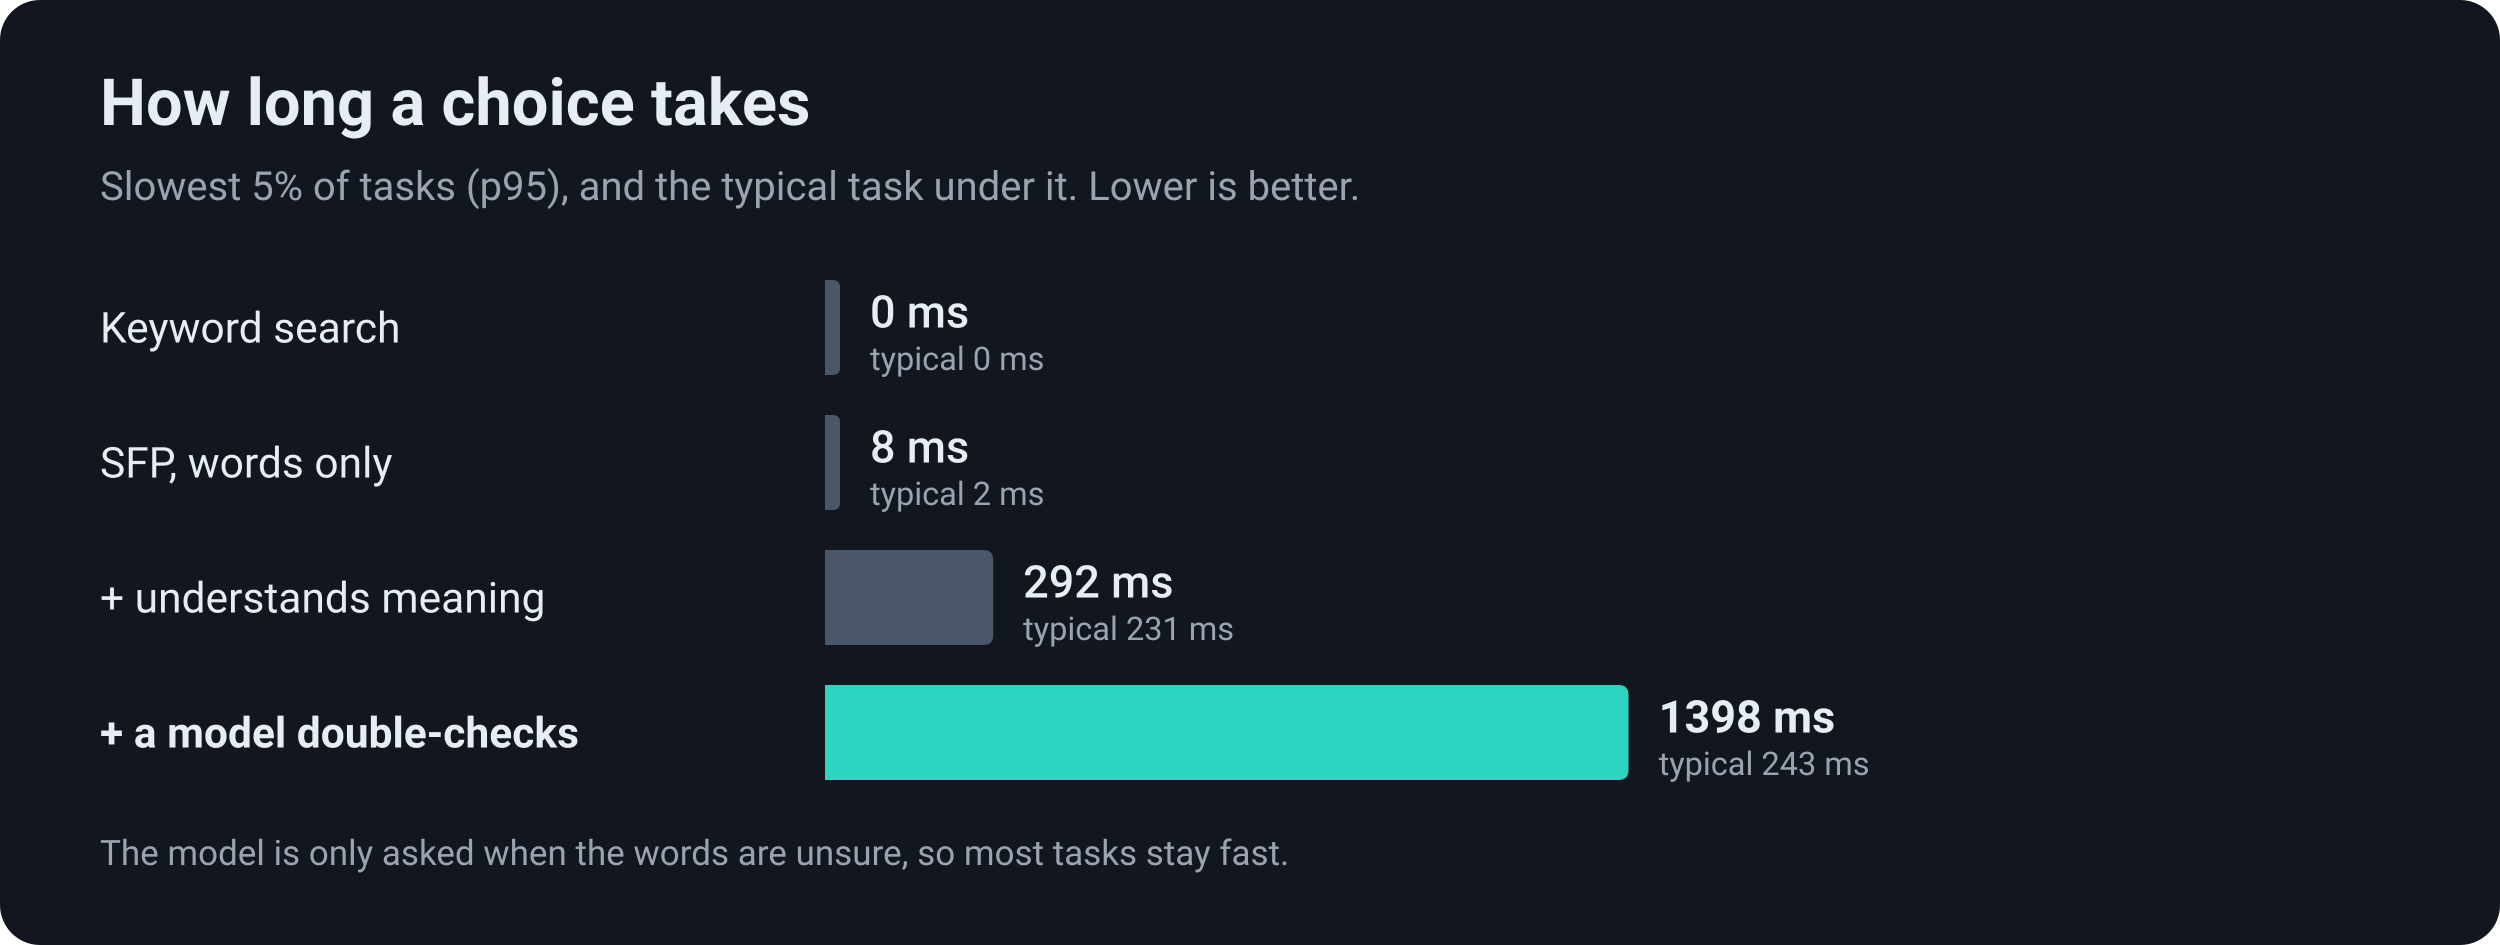
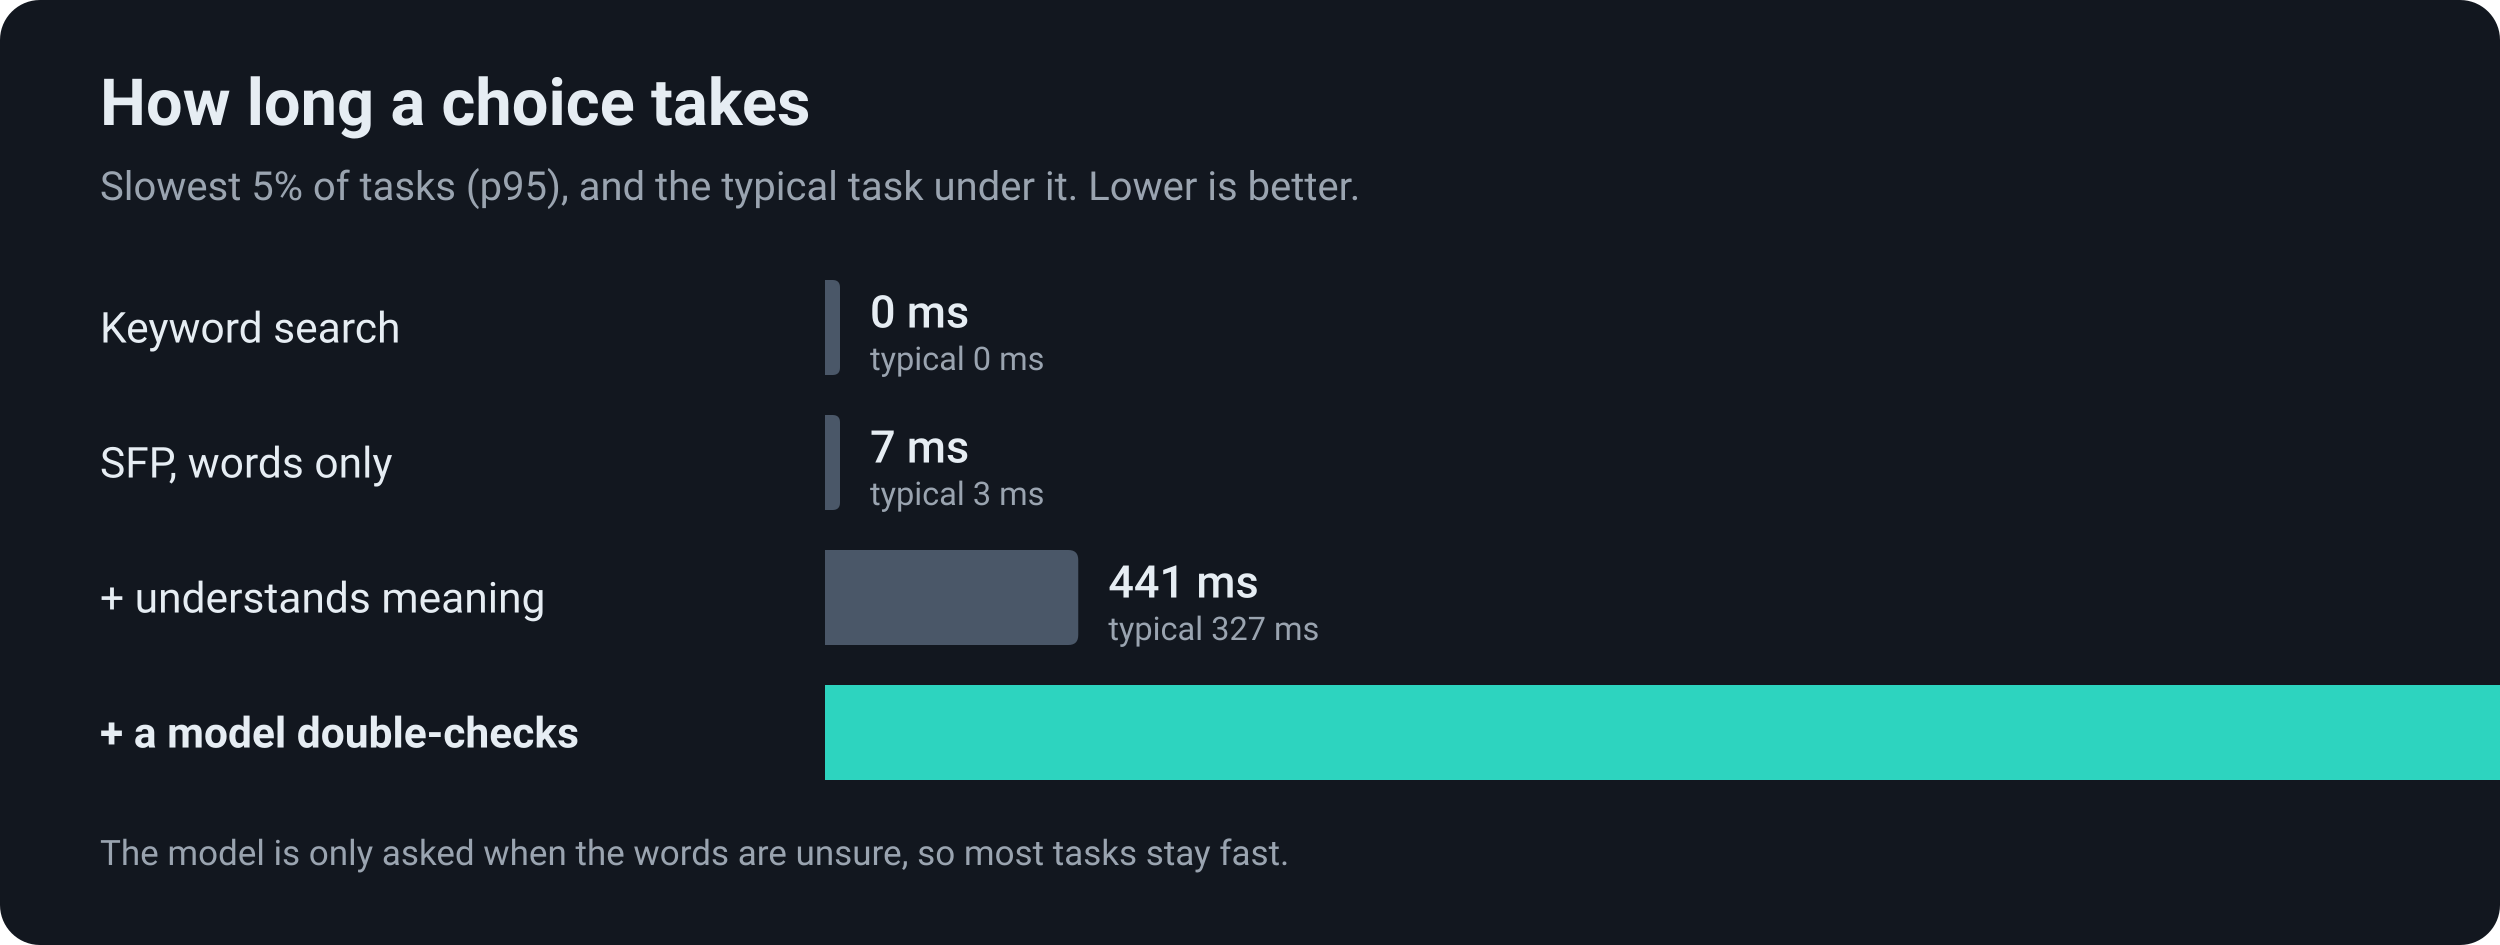
<svg xmlns="http://www.w3.org/2000/svg" width="1000" height="378" viewBox="0 0 1000 378" role="img" aria-labelledby="t d">
  <rect width="1000" height="378" rx="16" fill="#12171f" />
  <text x="40" y="50" font-family="ui-sans-serif, system-ui, -apple-system, 'Segoe UI', Roboto, 'Helvetica Neue', Arial, sans-serif" font-size="26" font-weight="700" fill="#e6edf3" text-anchor="start">How long a choice takes</text>
  <text x="40" y="80" font-family="ui-sans-serif, system-ui, -apple-system, 'Segoe UI', Roboto, 'Helvetica Neue', Arial, sans-serif" font-size="16" font-weight="400" fill="#9aa4b0" text-anchor="start">Slowest 5% of tasks (p95), and the typical task under it. Lower is better.</text>
  <text x="40" y="137.0" font-family="ui-sans-serif, system-ui, -apple-system, 'Segoe UI', Roboto, 'Helvetica Neue', Arial, sans-serif" font-size="17" font-weight="400" fill="#e6edf3" text-anchor="start">Keyword search</text>
  <path d="M330.0 112.0 H333.0 Q336.0 112.0 336.0 115.0 V147.0 Q336.0 150.0 333.0 150.0 H330.0 Z" fill="#4a5768" />
  <text x="348" y="131.0" font-family="ui-sans-serif, system-ui, -apple-system, 'Segoe UI', Roboto, 'Helvetica Neue', Arial, sans-serif" font-size="18" font-weight="500" fill="#e6edf3" text-anchor="start">0 ms</text>
  <text x="348" y="148.0" font-family="ui-sans-serif, system-ui, -apple-system, 'Segoe UI', Roboto, 'Helvetica Neue', Arial, sans-serif" font-size="13" font-weight="400" fill="#9aa4b0" text-anchor="start">typical 0 ms</text>
  <text x="40" y="191.0" font-family="ui-sans-serif, system-ui, -apple-system, 'Segoe UI', Roboto, 'Helvetica Neue', Arial, sans-serif" font-size="17" font-weight="400" fill="#e6edf3" text-anchor="start">SFP, words only</text>
  <path d="M330.0 166.0 H333.0 Q336.0 166.0 336.0 169.0 V201.0 Q336.0 204.0 333.0 204.0 H330.0 Z" fill="#4a5768" />
-   <text x="348" y="185.0" font-family="ui-sans-serif, system-ui, -apple-system, 'Segoe UI', Roboto, 'Helvetica Neue', Arial, sans-serif" font-size="18" font-weight="500" fill="#e6edf3" text-anchor="start">8 ms</text>
-   <text x="348" y="202.0" font-family="ui-sans-serif, system-ui, -apple-system, 'Segoe UI', Roboto, 'Helvetica Neue', Arial, sans-serif" font-size="13" font-weight="400" fill="#9aa4b0" text-anchor="start">typical 2 ms</text>
+   <text x="348" y="185.0" font-family="ui-sans-serif, system-ui, -apple-system, 'Segoe UI', Roboto, 'Helvetica Neue', Arial, sans-serif" font-size="18" font-weight="500" fill="#e6edf3" text-anchor="start">7 ms</text>
+   <text x="348" y="202.0" font-family="ui-sans-serif, system-ui, -apple-system, 'Segoe UI', Roboto, 'Helvetica Neue', Arial, sans-serif" font-size="13" font-weight="400" fill="#9aa4b0" text-anchor="start">typical 3 ms</text>
  <text x="40" y="245.0" font-family="ui-sans-serif, system-ui, -apple-system, 'Segoe UI', Roboto, 'Helvetica Neue', Arial, sans-serif" font-size="17" font-weight="400" fill="#e6edf3" text-anchor="start">+ understands meaning</text>
-   <path d="M330.0 220.0 H393.3 Q397.3 220.0 397.3 224.0 V254.0 Q397.3 258.0 393.3 258.0 H330.0 Z" fill="#4a5768" />
-   <text x="409.252" y="239.0" font-family="ui-sans-serif, system-ui, -apple-system, 'Segoe UI', Roboto, 'Helvetica Neue', Arial, sans-serif" font-size="18" font-weight="500" fill="#e6edf3" text-anchor="start">292 ms</text>
-   <text x="409.252" y="256.0" font-family="ui-sans-serif, system-ui, -apple-system, 'Segoe UI', Roboto, 'Helvetica Neue', Arial, sans-serif" font-size="13" font-weight="400" fill="#9aa4b0" text-anchor="start">typical 231 ms</text>
+   <path d="M330.0 220.0 H427.3 Q431.3 220.0 431.3 224.0 V254.0 Q431.3 258.0 427.3 258.0 H330.0 Z" fill="#4a5768" />
+   <text x="443.338" y="239.0" font-family="ui-sans-serif, system-ui, -apple-system, 'Segoe UI', Roboto, 'Helvetica Neue', Arial, sans-serif" font-size="18" font-weight="500" fill="#e6edf3" text-anchor="start">441 ms</text>
+   <text x="443.338" y="256.0" font-family="ui-sans-serif, system-ui, -apple-system, 'Segoe UI', Roboto, 'Helvetica Neue', Arial, sans-serif" font-size="13" font-weight="400" fill="#9aa4b0" text-anchor="start">typical 327 ms</text>
  <text x="40" y="299.0" font-family="ui-sans-serif, system-ui, -apple-system, 'Segoe UI', Roboto, 'Helvetica Neue', Arial, sans-serif" font-size="17" font-weight="700" fill="#e6edf3" text-anchor="start">+ a model double-checks</text>
-   <path d="M330.0 274.0 H647.4 Q651.4 274.0 651.4 278.0 V308.0 Q651.4 312.0 647.4 312.0 H330.0 Z" fill="#2dd4bf" />
-   <text x="663.448" y="293.0" font-family="ui-sans-serif, system-ui, -apple-system, 'Segoe UI', Roboto, 'Helvetica Neue', Arial, sans-serif" font-size="18" font-weight="700" fill="#e6edf3" text-anchor="start">1398 ms</text>
-   <text x="663.448" y="310.0" font-family="ui-sans-serif, system-ui, -apple-system, 'Segoe UI', Roboto, 'Helvetica Neue', Arial, sans-serif" font-size="13" font-weight="400" fill="#9aa4b0" text-anchor="start">typical 243 ms</text>
+   <path d="M330.0 274.0 H1068.5 Q1072.5 274.0 1072.5 278.0 V308.0 Q1072.5 312.0 1068.5 312.0 H330.0 Z" fill="#2dd4bf" />
+   <text x="1084.509" y="293.0" font-family="ui-sans-serif, system-ui, -apple-system, 'Segoe UI', Roboto, 'Helvetica Neue', Arial, sans-serif" font-size="18" font-weight="700" fill="#e6edf3" text-anchor="start">3228 ms</text>
+   <text x="1084.509" y="310.0" font-family="ui-sans-serif, system-ui, -apple-system, 'Segoe UI', Roboto, 'Helvetica Neue', Arial, sans-serif" font-size="13" font-weight="400" fill="#9aa4b0" text-anchor="start">typical 344 ms</text>
  <text x="40" y="346" font-family="ui-sans-serif, system-ui, -apple-system, 'Segoe UI', Roboto, 'Helvetica Neue', Arial, sans-serif" font-size="14" font-weight="400" fill="#9aa4b0" text-anchor="start">The model is only asked when the words are unsure, so most tasks stay fast.</text>
</svg>
